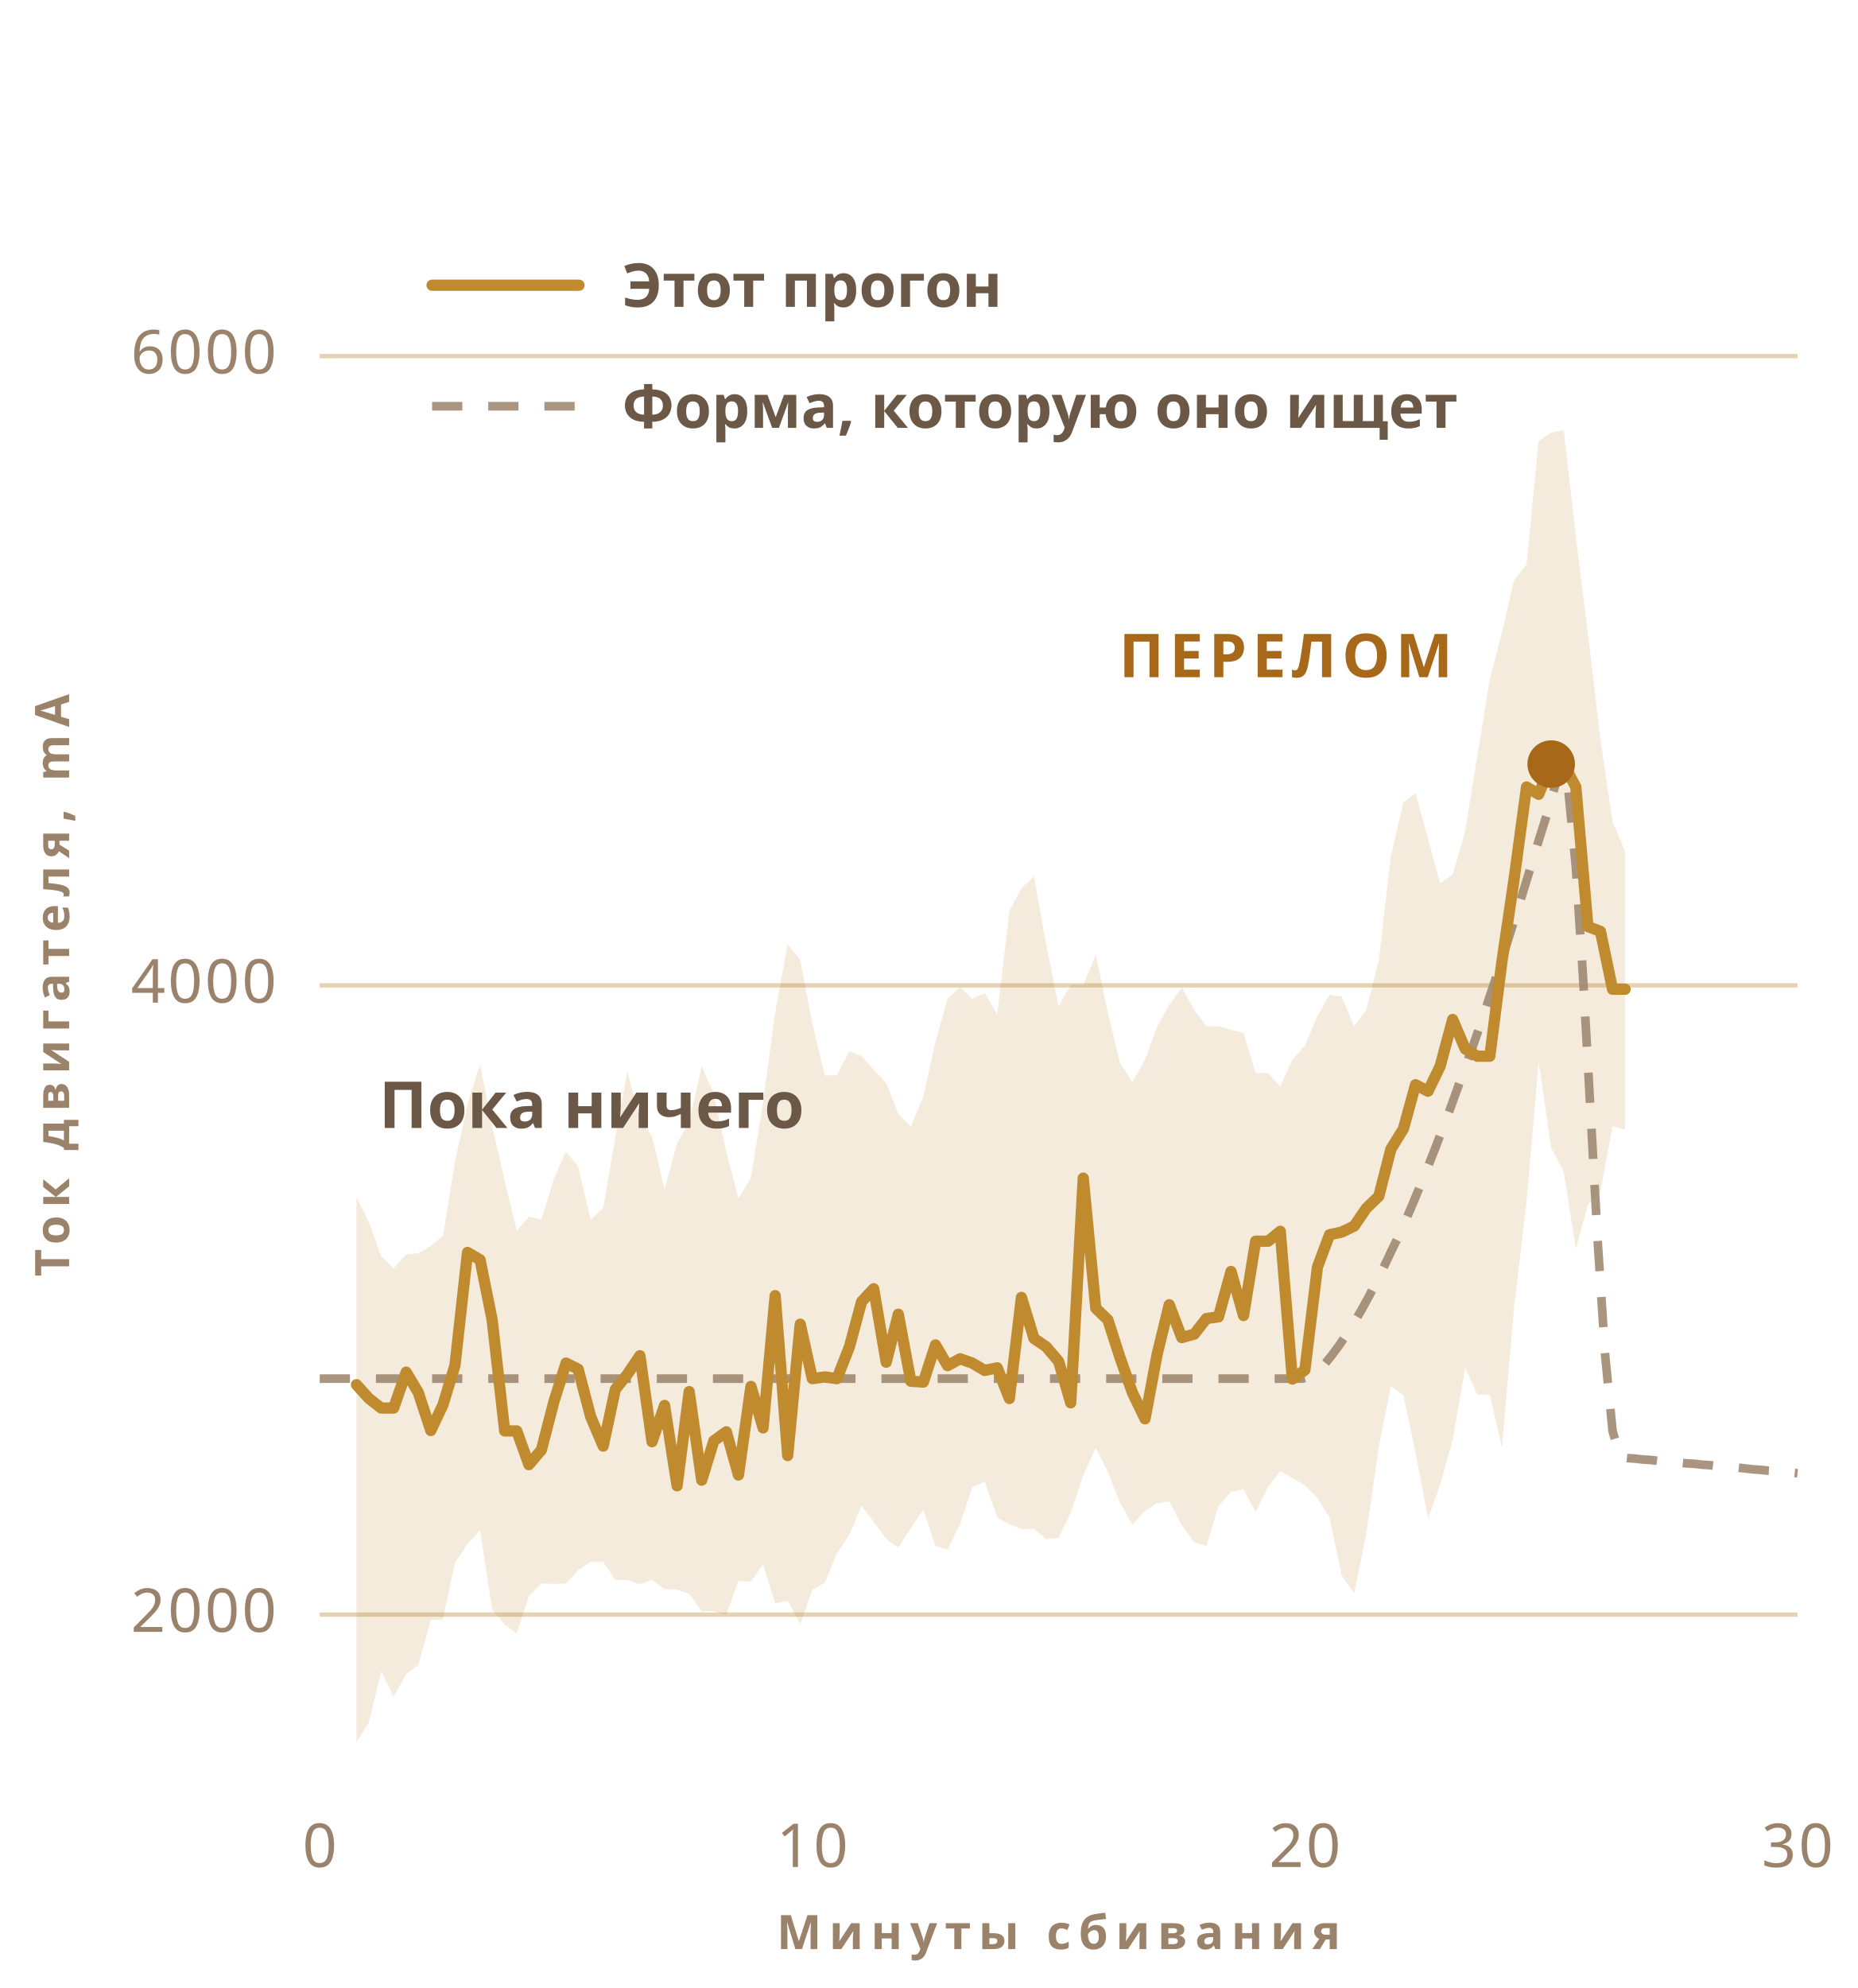
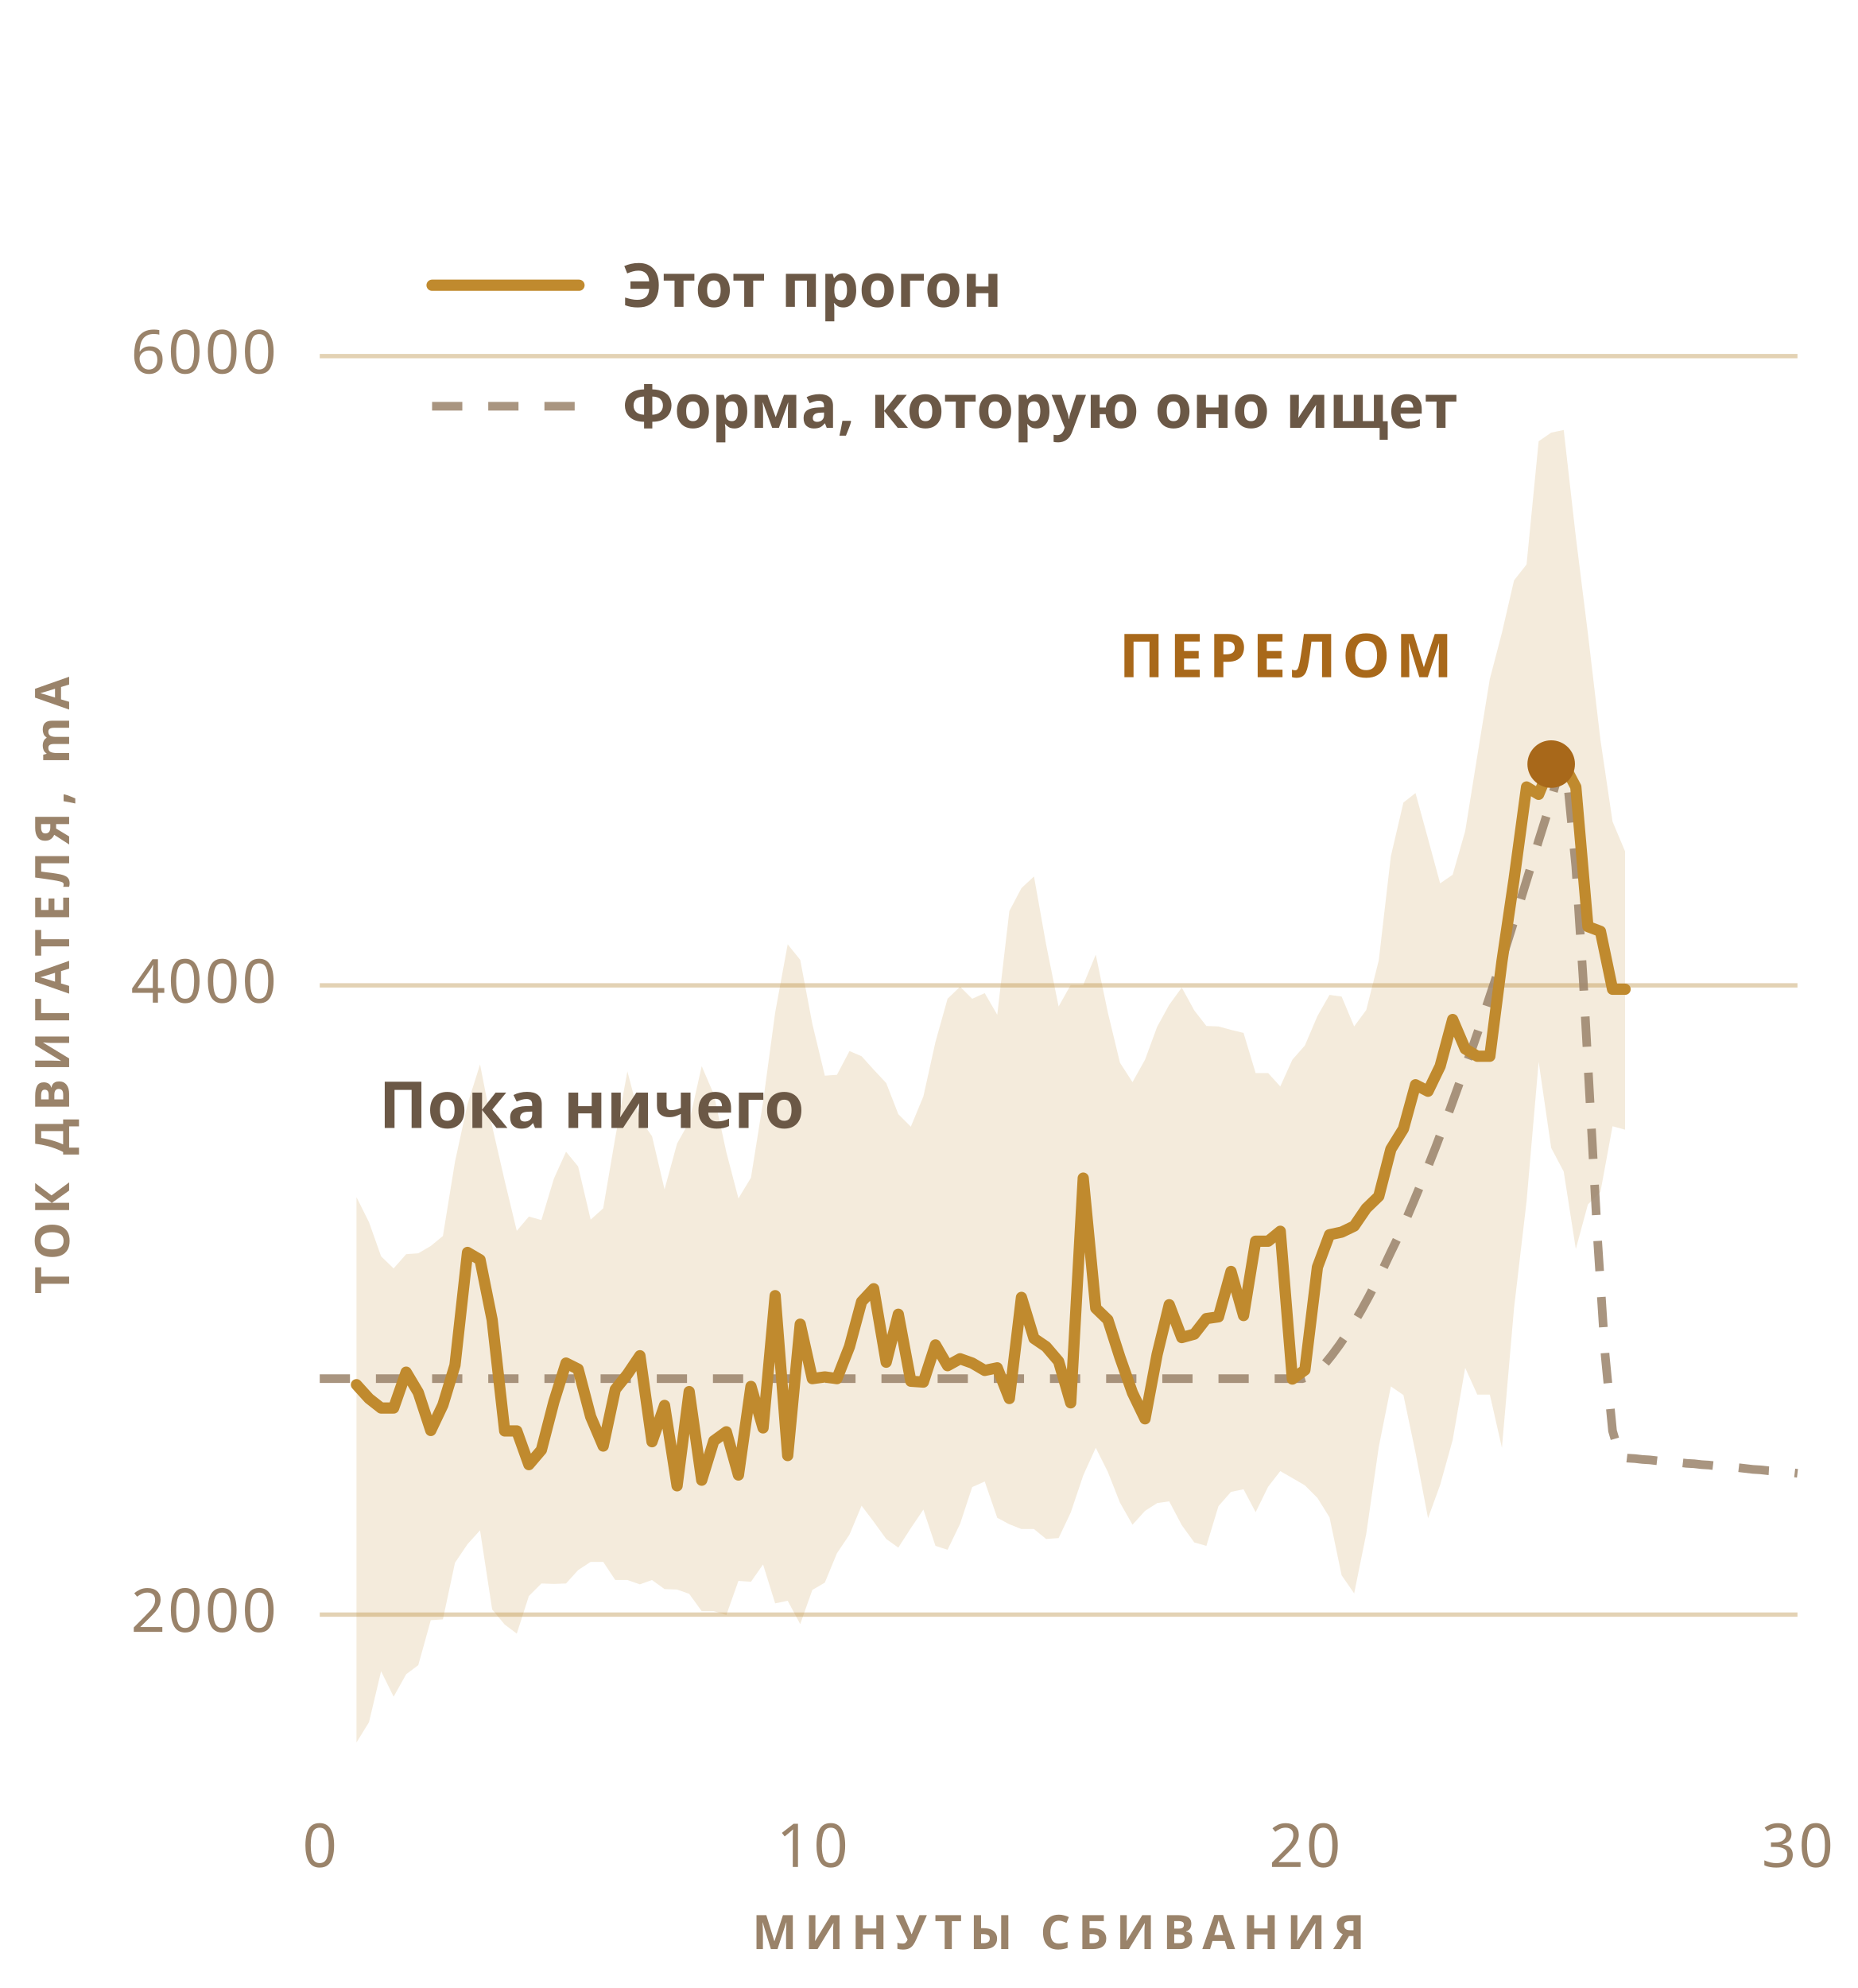
<svg xmlns="http://www.w3.org/2000/svg" viewBox="0 0 430 460" role="img" aria-label="График тока двигателя за одно сбивание, по данным датчика. Первые двадцать минут нагрузка держится около 2700 миллиампер, растёт по мере того как собирается жир, доходит до пика около 4700, затем падает.">
  <style>
 .grid{stroke:#e3d2b4;stroke-width:1}
 .ax{font:14px "Avenir Next","Segoe UI",sans-serif;fill:#9a836a;letter-spacing:.04em}
 .lbl{font:600 15px "Avenir Next","Segoe UI",sans-serif;fill:#6b5846}
 .lbl-s{font:600 14px "Avenir Next","Segoe UI",sans-serif;fill:#a8681a;letter-spacing:.09em}
-  .unit{font:600 11px "Avenir Next","Segoe UI",sans-serif;fill:#9a836a;letter-spacing:.16em;text-transform:uppercase}
+  .unit{font:600 11px "Avenir Next","Segoe UI",sans-serif;fill:#9a836a;letter-spacing:.16em;text-transform:none}
 .band{fill:#c08a2e;opacity:.17}
 .trace{fill:none;stroke:#c08a2e;stroke-width:2.6;stroke-linejoin:round;stroke-linecap:round}
 .ideal{fill:none;stroke:#9a836a;stroke-width:2;stroke-dasharray:7 6;opacity:.85}
 .key{font:600 14px "Avenir Next","Segoe UI",sans-serif;fill:#6b5846}
</style>
  <g>
    <line x1="74" y1="373.6" x2="416" y2="373.6" class="grid" />
    <text x="64" y="377.6" class="ax" text-anchor="end">2000</text>
    <line x1="74" y1="228.0" x2="416" y2="228.0" class="grid" />
    <text x="64" y="232.0" class="ax" text-anchor="end">4000</text>
    <line x1="74" y1="82.4" x2="416" y2="82.4" class="grid" />
    <text x="64" y="86.4" class="ax" text-anchor="end">6000</text>
    <text x="74.0" y="432.0" class="ax" text-anchor="middle">0</text>
    <text x="188.0" y="432.0" class="ax" text-anchor="middle">10</text>
    <text x="302.0" y="432.0" class="ax" text-anchor="middle">20</text>
    <text x="416.0" y="432.0" class="ax" text-anchor="middle">30</text>
  </g>
  <path d="M82.5,277.0 L85.4,282.8 L88.2,290.7 L91.1,293.5 L94.0,290.2 L96.8,290.0 L99.7,288.3 L102.5,286.0 L105.3,268.8 L108.2,255.5 L111.1,246.3 L113.9,260.6 L116.8,273.2 L119.6,284.8 L122.4,281.5 L125.3,282.3 L128.2,272.7 L131.0,266.5 L133.8,269.9 L136.7,282.2 L139.6,279.6 L142.4,263.2 L145.2,247.9 L148.1,258.9 L150.9,262.9 L153.8,275.2 L156.7,264.6 L159.5,259.6 L162.4,246.7 L165.2,253.2 L168.1,266.6 L170.9,277.3 L173.8,272.5 L176.6,255.0 L179.4,234.3 L182.3,218.5 L185.2,222.1 L188.0,236.9 L190.9,248.9 L193.7,248.7 L196.6,243.2 L199.4,244.4 L202.2,247.5 L205.1,250.6 L207.9,257.8 L210.8,260.7 L213.7,253.7 L216.5,241.1 L219.3,231.1 L222.2,228.3 L225.0,231.1 L227.9,229.8 L230.8,234.8 L233.6,210.8 L236.4,205.5 L239.3,202.8 L242.1,218.5 L245.0,232.9 L247.8,227.9 L250.7,227.9 L253.6,220.9 L256.4,234.3 L259.2,245.9 L262.1,250.4 L265.0,245.2 L267.8,237.6 L270.6,232.5 L273.5,228.5 L276.4,233.8 L279.2,237.4 L282.0,237.5 L284.9,238.3 L287.8,239.0 L290.6,248.3 L293.5,248.3 L296.3,251.4 L299.1,245.2 L302.0,241.9 L304.9,235.1 L307.7,230.2 L310.5,230.6 L313.4,237.5 L316.2,233.7 L319.1,222.2 L321.9,198.1 L324.8,185.7 L327.6,183.5 L330.5,194.1 L333.3,204.4 L336.2,202.4 L339.1,192.3 L341.9,174.9 L344.8,157.1 L347.6,146.4 L350.4,134.3 L353.3,130.6 L356.1,102.1 L359.0,100.1 L361.9,99.5 L364.7,124.2 L367.5,146.6 L370.4,171.2 L373.2,190.1 L376.1,197.0 L376.1,261.4 L373.2,260.6 L370.4,275.8 L367.5,278.7 L364.7,289.0 L361.9,271.1 L359.0,265.6 L356.1,245.7 L353.3,278.0 L350.4,302.7 L347.6,335.0 L344.8,322.7 L341.9,322.7 L339.1,316.5 L336.2,333.2 L333.3,343.6 L330.5,351.3 L327.6,336.1 L324.8,322.8 L321.9,320.8 L319.1,334.8 L316.2,354.9 L313.4,368.7 L310.5,364.5 L307.7,351.1 L304.9,346.6 L302.0,343.7 L299.1,342.0 L296.3,340.4 L293.5,344.0 L290.6,349.9 L287.8,344.6 L284.9,345.2 L282.0,348.5 L279.2,357.7 L276.4,356.9 L273.5,352.9 L270.6,347.4 L267.8,347.8 L265.0,349.6 L262.1,352.8 L259.2,347.7 L256.4,340.6 L253.6,335.0 L250.7,341.4 L247.8,350.0 L245.0,355.9 L242.1,356.1 L239.3,353.8 L236.4,353.8 L233.6,352.7 L230.8,351.2 L227.9,342.8 L225.0,344.1 L222.2,352.6 L219.3,358.6 L216.5,357.7 L213.7,349.3 L210.8,353.6 L207.9,358.1 L205.1,356.1 L202.2,352.1 L199.4,348.4 L196.6,355.1 L193.7,359.4 L190.9,366.2 L188.0,367.9 L185.2,375.8 L182.3,370.4 L179.4,371.0 L176.6,362.0 L173.8,366.0 L170.9,365.8 L168.1,373.7 L165.2,372.8 L162.4,372.8 L159.5,368.8 L156.7,367.8 L153.8,367.7 L150.9,365.6 L148.1,366.6 L145.2,365.6 L142.4,365.6 L139.6,361.4 L136.7,361.4 L133.8,363.3 L131.0,366.4 L128.2,366.5 L125.3,366.4 L122.4,369.3 L119.6,378.0 L116.8,375.9 L113.9,372.4 L111.1,354.1 L108.2,357.3 L105.3,361.6 L102.5,374.7 L99.7,374.9 L96.8,385.3 L94.0,387.4 L91.1,392.6 L88.2,386.7 L85.4,398.5 L82.5,403.2 Z" class="band" />
  <path d="M74.0,319.0 L75.7,319.0 L77.4,319.0 L79.1,319.0 L80.8,319.0 L82.5,319.0 L84.3,319.0 L86.0,319.0 L87.7,319.0 L89.4,319.0 L91.1,319.0 L92.8,319.0 L94.5,319.0 L96.2,319.0 L97.9,319.0 L99.6,319.0 L101.4,319.0 L103.1,319.0 L104.8,319.0 L106.5,319.0 L108.2,319.0 L109.9,319.0 L111.6,319.0 L113.3,319.0 L115.0,319.0 L116.7,319.0 L118.5,319.0 L120.2,319.0 L121.9,319.0 L123.6,319.0 L125.3,319.0 L127.0,319.0 L128.7,319.0 L130.4,319.0 L132.1,319.0 L133.9,319.0 L135.6,319.0 L137.3,319.0 L139.0,319.0 L140.7,319.0 L142.4,319.0 L144.1,319.0 L145.8,319.0 L147.5,319.0 L149.2,319.0 L151.0,319.0 L152.7,319.0 L154.4,319.0 L156.1,319.0 L157.8,319.0 L159.5,319.0 L161.2,319.0 L162.9,319.0 L164.6,319.0 L166.3,319.0 L168.1,319.0 L169.8,319.0 L171.5,319.0 L173.2,319.0 L174.9,319.0 L176.6,319.0 L178.3,319.0 L180.0,319.0 L181.7,319.0 L183.4,319.0 L185.2,319.0 L186.9,319.0 L188.6,319.0 L190.3,319.0 L192.0,319.0 L193.7,319.0 L195.4,319.0 L197.1,319.0 L198.8,319.0 L200.5,319.0 L202.3,319.0 L204.0,319.0 L205.7,319.0 L207.4,319.0 L209.1,319.0 L210.8,319.0 L212.5,319.0 L214.2,319.0 L215.9,319.0 L217.6,319.0 L219.4,319.0 L221.1,319.0 L222.8,319.0 L224.5,319.0 L226.2,319.0 L227.9,319.0 L229.6,319.0 L231.3,319.0 L233.0,319.0 L234.7,319.0 L236.5,319.0 L238.2,319.0 L239.9,319.0 L241.6,319.0 L243.3,319.0 L245.0,319.0 L246.7,319.0 L248.4,319.0 L250.1,319.0 L251.8,319.0 L253.6,319.0 L255.3,319.0 L257.0,319.0 L258.7,319.0 L260.4,319.0 L262.1,319.0 L263.8,319.0 L265.5,319.0 L267.2,319.0 L268.9,319.0 L270.7,319.0 L272.4,319.0 L274.1,319.0 L275.8,319.0 L277.5,319.0 L279.2,319.0 L280.9,319.0 L282.6,319.0 L284.3,319.0 L286.0,319.0 L287.8,319.0 L289.5,319.0 L291.2,319.0 L292.9,319.0 L294.6,319.0 L296.3,319.0 L298.0,319.0 L299.7,319.0 L301.4,319.0 L303.1,318.5 L304.8,317.3 L306.6,315.6 L308.3,313.5 L310.0,311.2 L311.7,308.7 L313.4,306.0 L315.1,303.1 L316.8,300.0 L318.5,296.7 L320.2,293.3 L321.9,289.7 L323.7,286.0 L325.4,282.2 L327.1,278.2 L328.8,274.1 L330.5,269.9 L332.2,265.6 L333.9,261.1 L335.6,256.6 L337.3,251.9 L339.0,247.2 L340.8,242.3 L342.5,237.4 L344.2,232.3 L345.9,227.2 L347.6,222.0 L349.3,216.6 L351.0,211.2 L352.7,205.7 L354.4,200.2 L356.1,194.5 L357.9,188.8 L359.6,182.9 L361.3,177.0 L363.0,183.1 L364.7,200.5 L366.4,226.5 L368.1,257.1 L369.8,287.8 L371.5,313.7 L373.2,331.1 L375.0,337.2 L376.7,337.4 L378.4,337.5 L380.1,337.7 L381.8,337.8 L383.5,338.0 L385.2,338.1 L386.9,338.3 L388.6,338.4 L390.3,338.6 L392.1,338.7 L393.8,338.9 L395.5,339.0 L397.2,339.2 L398.9,339.3 L400.6,339.5 L402.3,339.6 L404.0,339.8 L405.7,340.0 L407.4,340.1 L409.2,340.3 L410.9,340.4 L412.6,340.6 L414.3,340.7 L416.0,340.9" class="ideal" />
  <path d="M82.5,320.4 L85.4,323.6 L88.2,325.8 L91.1,325.8 L94.0,317.5 L96.8,322.2 L99.7,331.0 L102.5,325.1 L105.3,315.9 L108.2,289.8 L111.1,291.5 L113.9,305.4 L116.8,331.1 L119.6,331.1 L122.4,338.9 L125.3,335.5 L128.2,324.3 L131.0,315.4 L133.8,316.8 L136.7,327.8 L139.6,334.6 L142.4,321.5 L145.2,318.0 L148.1,313.7 L150.9,333.6 L153.8,325.2 L156.7,343.8 L159.5,322.0 L162.4,342.5 L165.2,333.4 L168.1,331.3 L170.9,341.3 L173.8,320.8 L176.6,330.4 L179.4,299.8 L182.3,336.8 L185.2,306.4 L188.0,319.0 L190.9,318.6 L193.7,319.0 L196.6,311.6 L199.4,301.2 L202.2,298.2 L205.1,315.2 L207.9,304.1 L210.8,319.6 L213.7,319.8 L216.5,311.2 L219.3,316.0 L222.2,314.4 L225.0,315.4 L227.9,317.1 L230.8,316.5 L233.6,323.6 L236.4,300.2 L239.3,309.7 L242.1,311.6 L245.0,315.0 L247.8,324.6 L250.7,272.6 L253.6,302.7 L256.4,305.4 L259.2,314.1 L262.1,322.3 L265.0,328.3 L267.8,313.4 L270.6,301.9 L273.5,309.5 L276.4,308.7 L279.2,305.1 L282.0,304.7 L284.9,294.2 L287.8,304.4 L290.6,287.2 L293.5,287.2 L296.3,284.9 L299.1,319.1 L302.0,317.0 L304.9,293.2 L307.7,285.7 L310.5,285.1 L313.4,283.7 L316.2,279.6 L319.1,276.8 L321.9,265.9 L324.8,261.2 L327.6,251.0 L330.5,252.5 L333.3,246.7 L336.2,235.9 L339.1,242.7 L341.9,244.4 L344.8,244.4 L347.6,222.5 L350.4,203.5 L353.3,182.1 L356.1,183.8 L359.0,176.8 L361.9,176.8 L364.7,182.1 L367.5,214.4 L370.4,215.5 L373.2,228.9 L376.1,228.9" class="trace" />
  <line x1="100" y1="66" x2="134" y2="66" class="trace" />
  <text x="144" y="71" class="key">Этот прогон</text>
  <line x1="100" y1="94" x2="134" y2="94" class="ideal" />
  <text x="144" y="99" class="key">Форма, которую оно ищет</text>
  <circle cx="359.0" cy="176.8" r="5.5" fill="#a8681a" />
  <text x="336.2" y="156.7" class="lbl-s" text-anchor="end">ПЕРЕЛОМ</text>
  <text x="87.7" y="261.0" class="lbl" text-anchor="start">Пока ничего</text>
-   <text x="16" y="228.0" class="unit" text-anchor="middle" transform="rotate(-90 16 228.0)">Ток двигателя, mA</text>
-   <text x="245.0" y="451" class="unit" text-anchor="middle">Минуты сбивания</text>
+   <text x="16" y="228.0" class="unit" text-anchor="middle" transform="rotate(-90 16 228.0)">ТОК ДВИГАТЕЛЯ, mA</text>
+   <text x="245.0" y="451" class="unit" text-anchor="middle">МИНУТЫ СБИВАНИЯ</text>
</svg>
